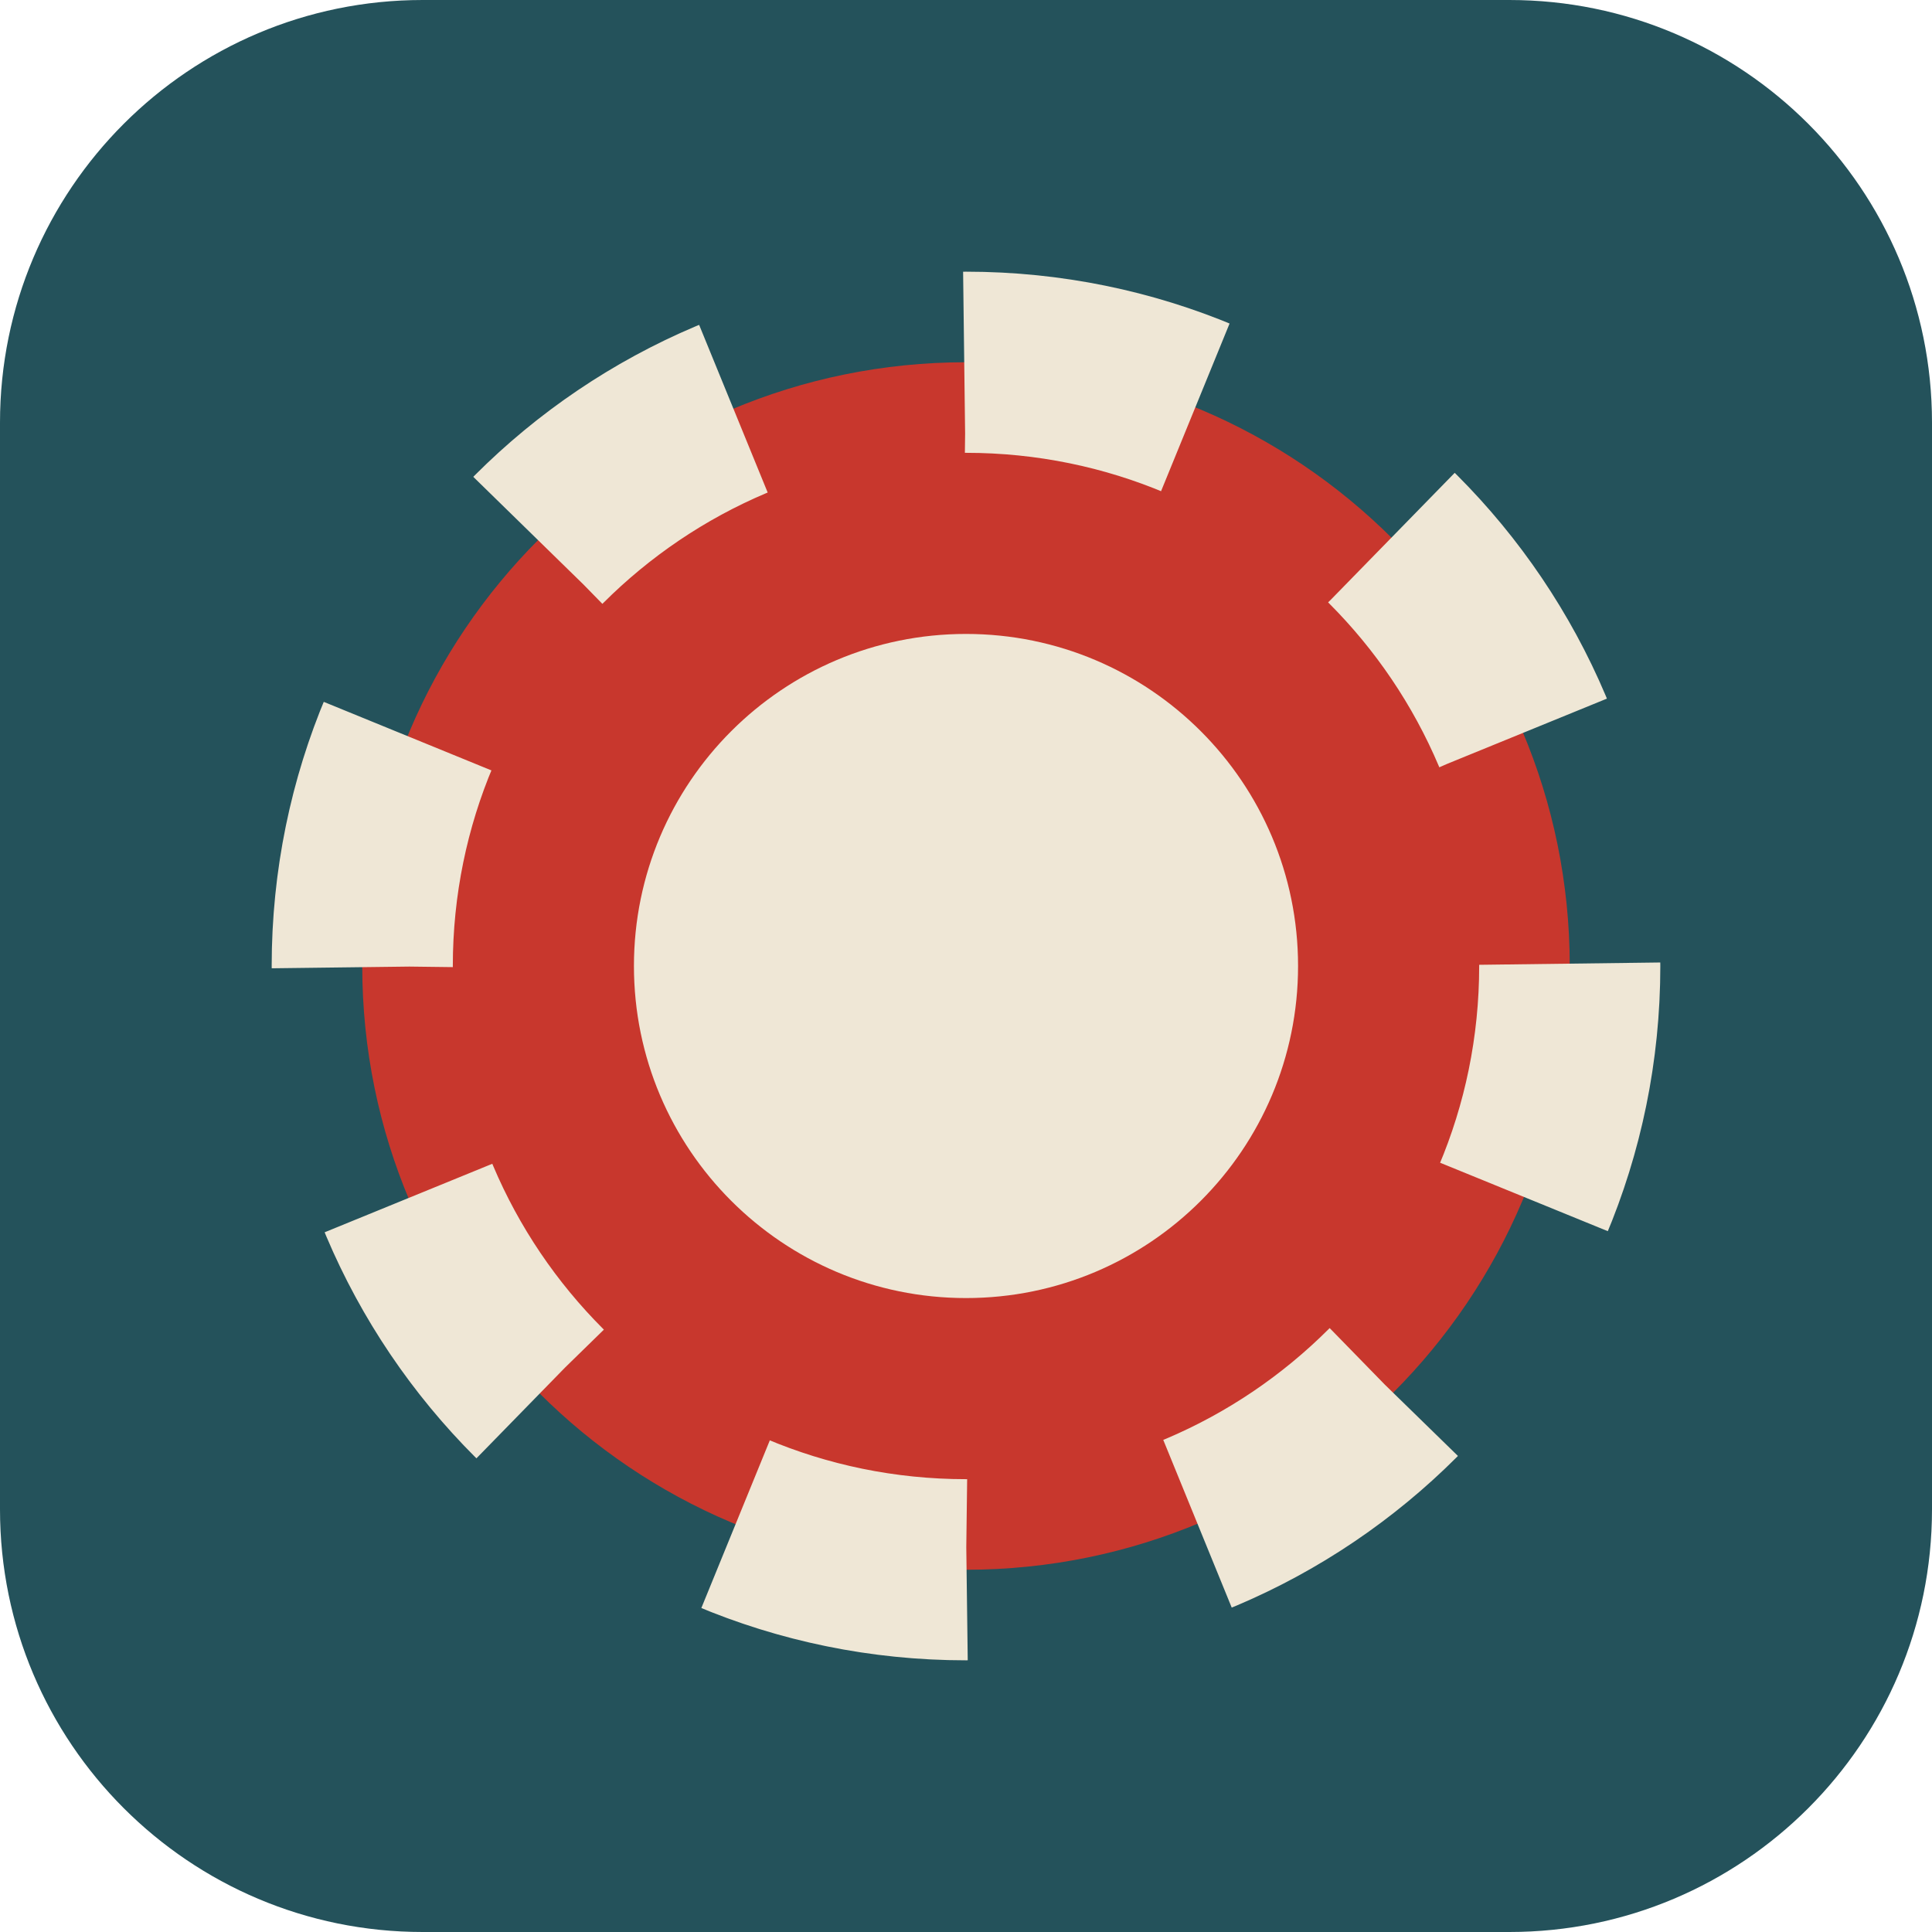
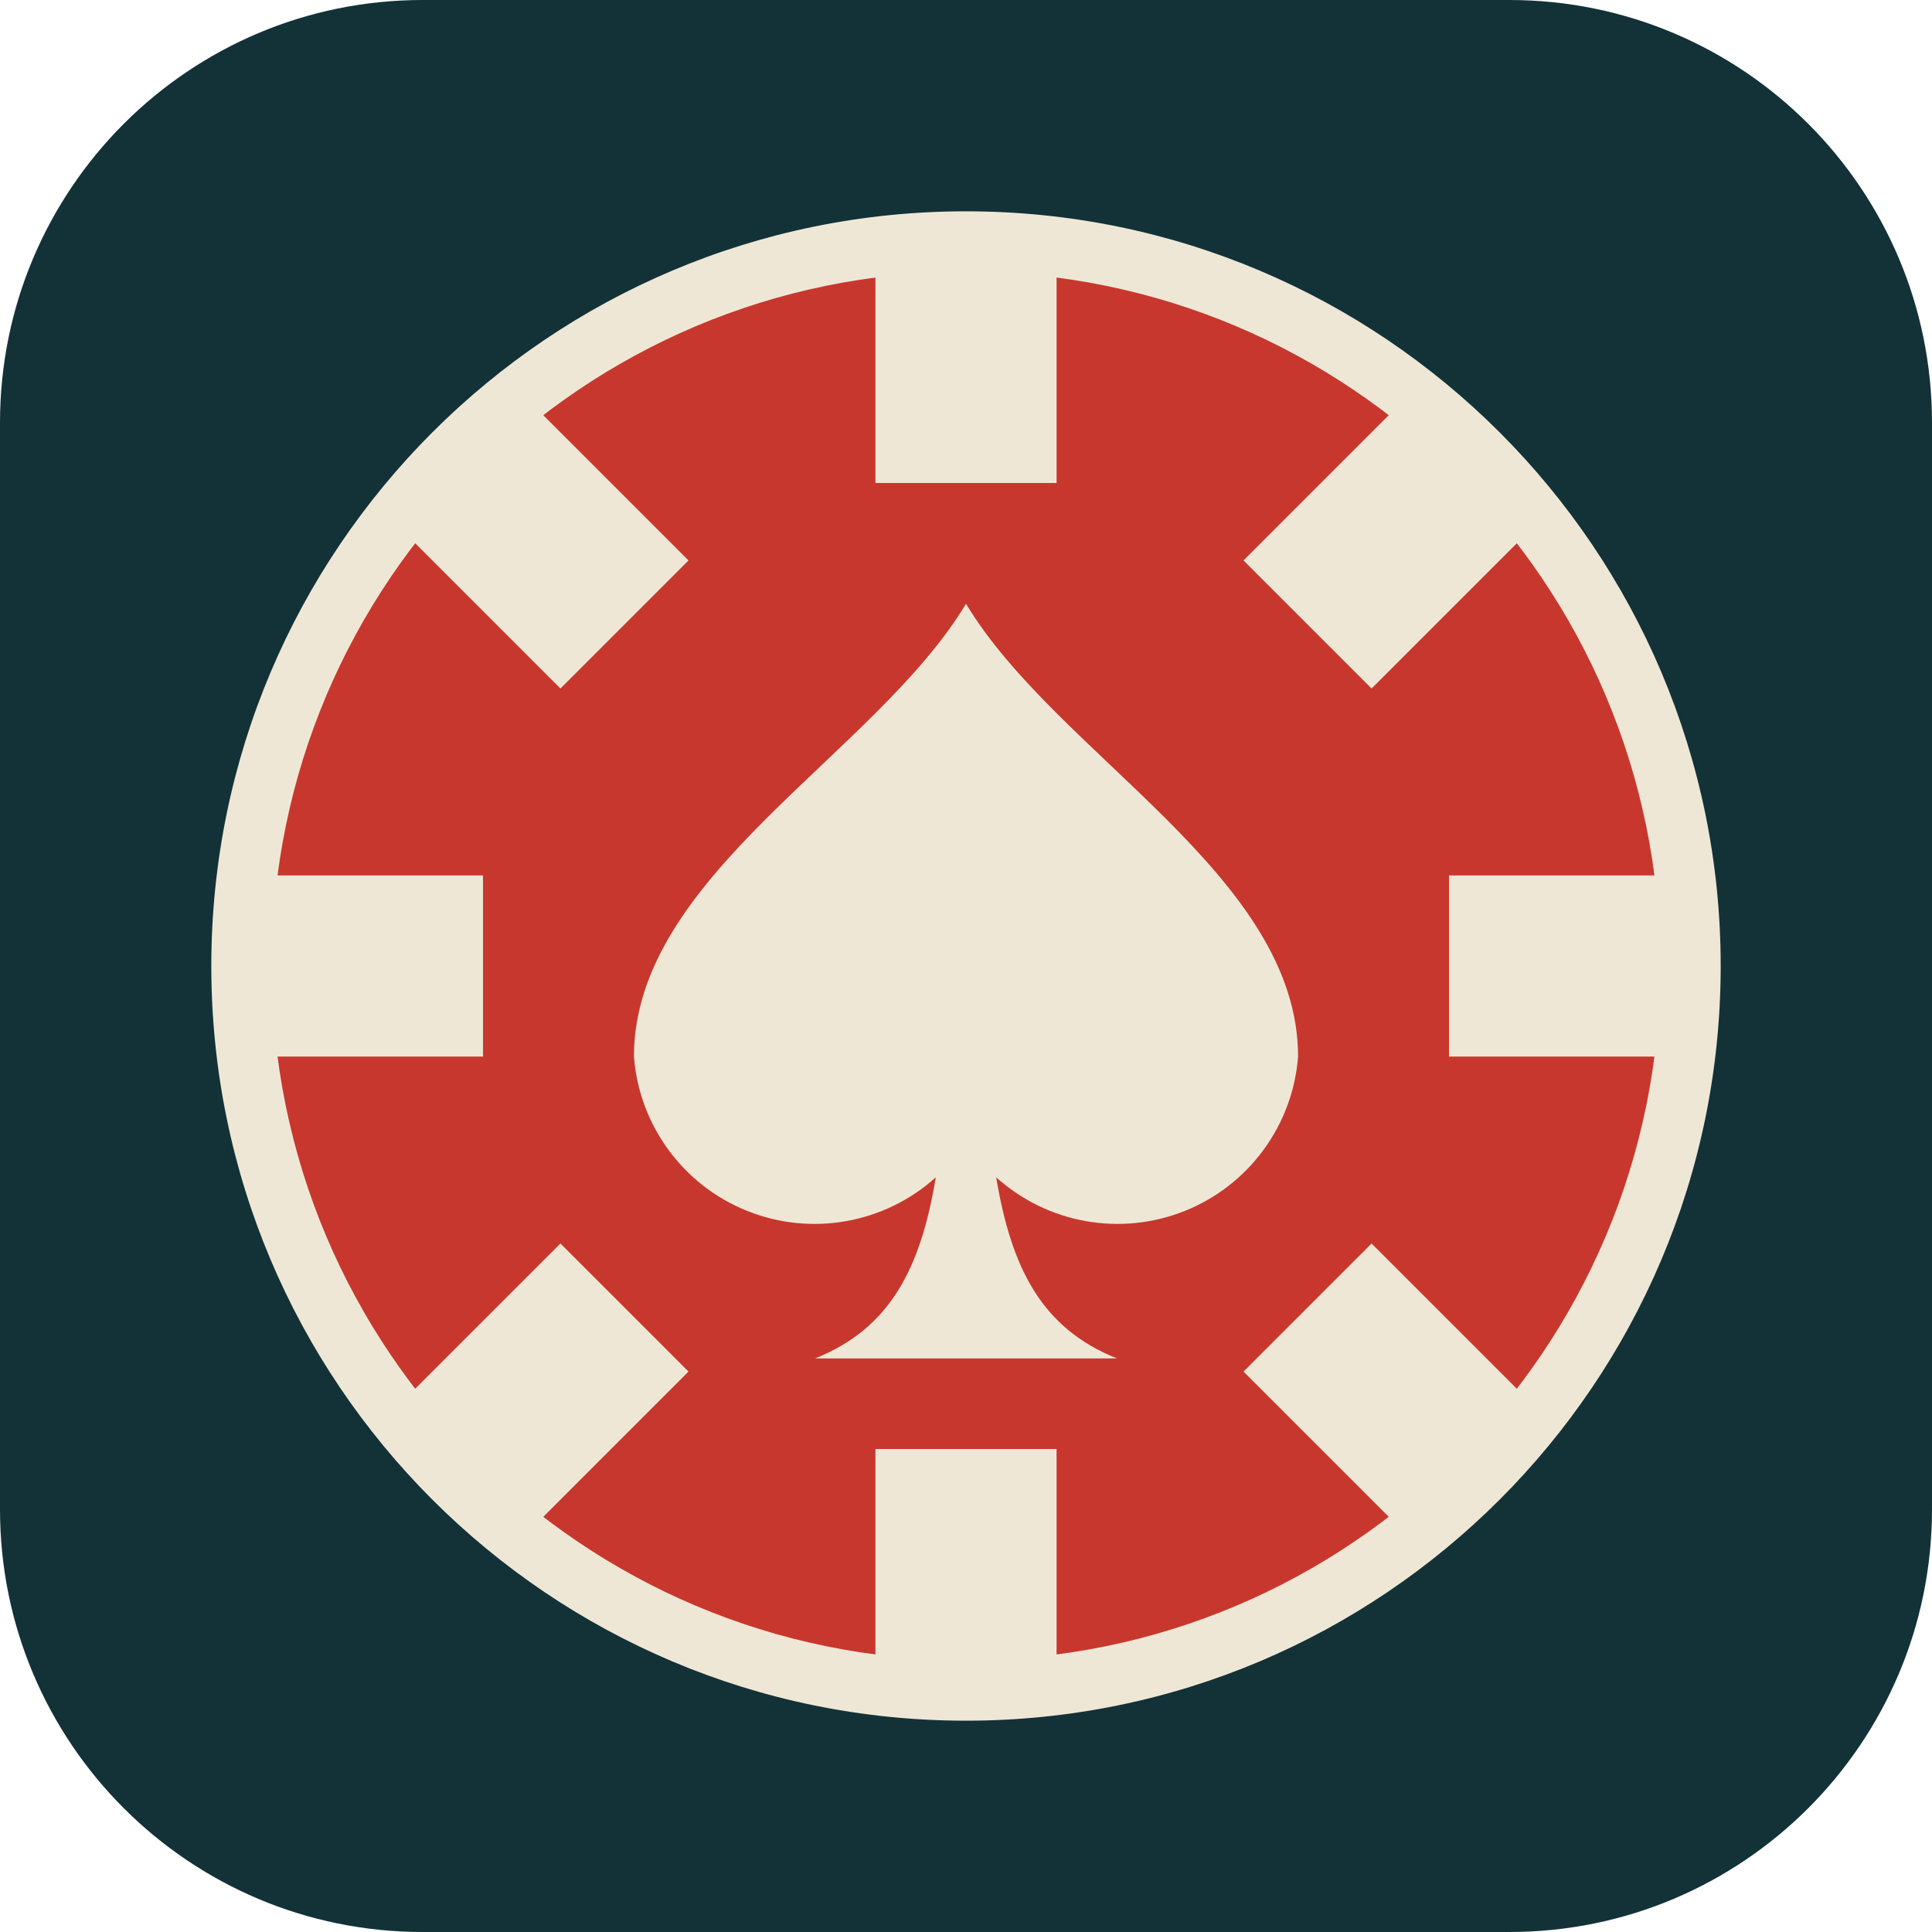
<svg xmlns="http://www.w3.org/2000/svg" viewBox="0 0 64 64">
-   <rect width="64" height="64" rx="14" fill="#24525b" />
-   <circle cx="32" cy="32" r="20" fill="#c8372d" />
-   <circle cx="32" cy="32" r="20" fill="none" stroke="#efe7d6" stroke-width="6" stroke-dasharray="7.85 7.85" />
-   <circle cx="32" cy="32" r="11" fill="#efe7d6" />
+   <rect width="64" height="64" rx="14" fill="#133238" />
+   <circle cx="32" cy="32" r="25" fill="#efe7d6" />
+   <circle cx="32" cy="32" r="23" fill="#c8372d" />
+   <g fill="#efe7d6">
+     <path id="spot" d="M29 8h6v8h-6z" />
+     <use href="#spot" transform="rotate(45 32 32)" />
+     <use href="#spot" transform="rotate(90 32 32)" />
+     <use href="#spot" transform="rotate(135 32 32)" />
+     <use href="#spot" transform="rotate(180 32 32)" />
+     <use href="#spot" transform="rotate(225 32 32)" />
+     <use href="#spot" transform="rotate(270 32 32)" />
+     <use href="#spot" transform="rotate(315 32 32)" />
+     <path d="M32 20c-3 5-11 9-11 15a6 6 0 0 0 10 4c-.5 3-1.5 5-4 6h10c-2.5-1-3.5-3-4-6a6 6 0 0 0 10-4c0-6-8-10-11-15Z" />
+   </g>
</svg>
